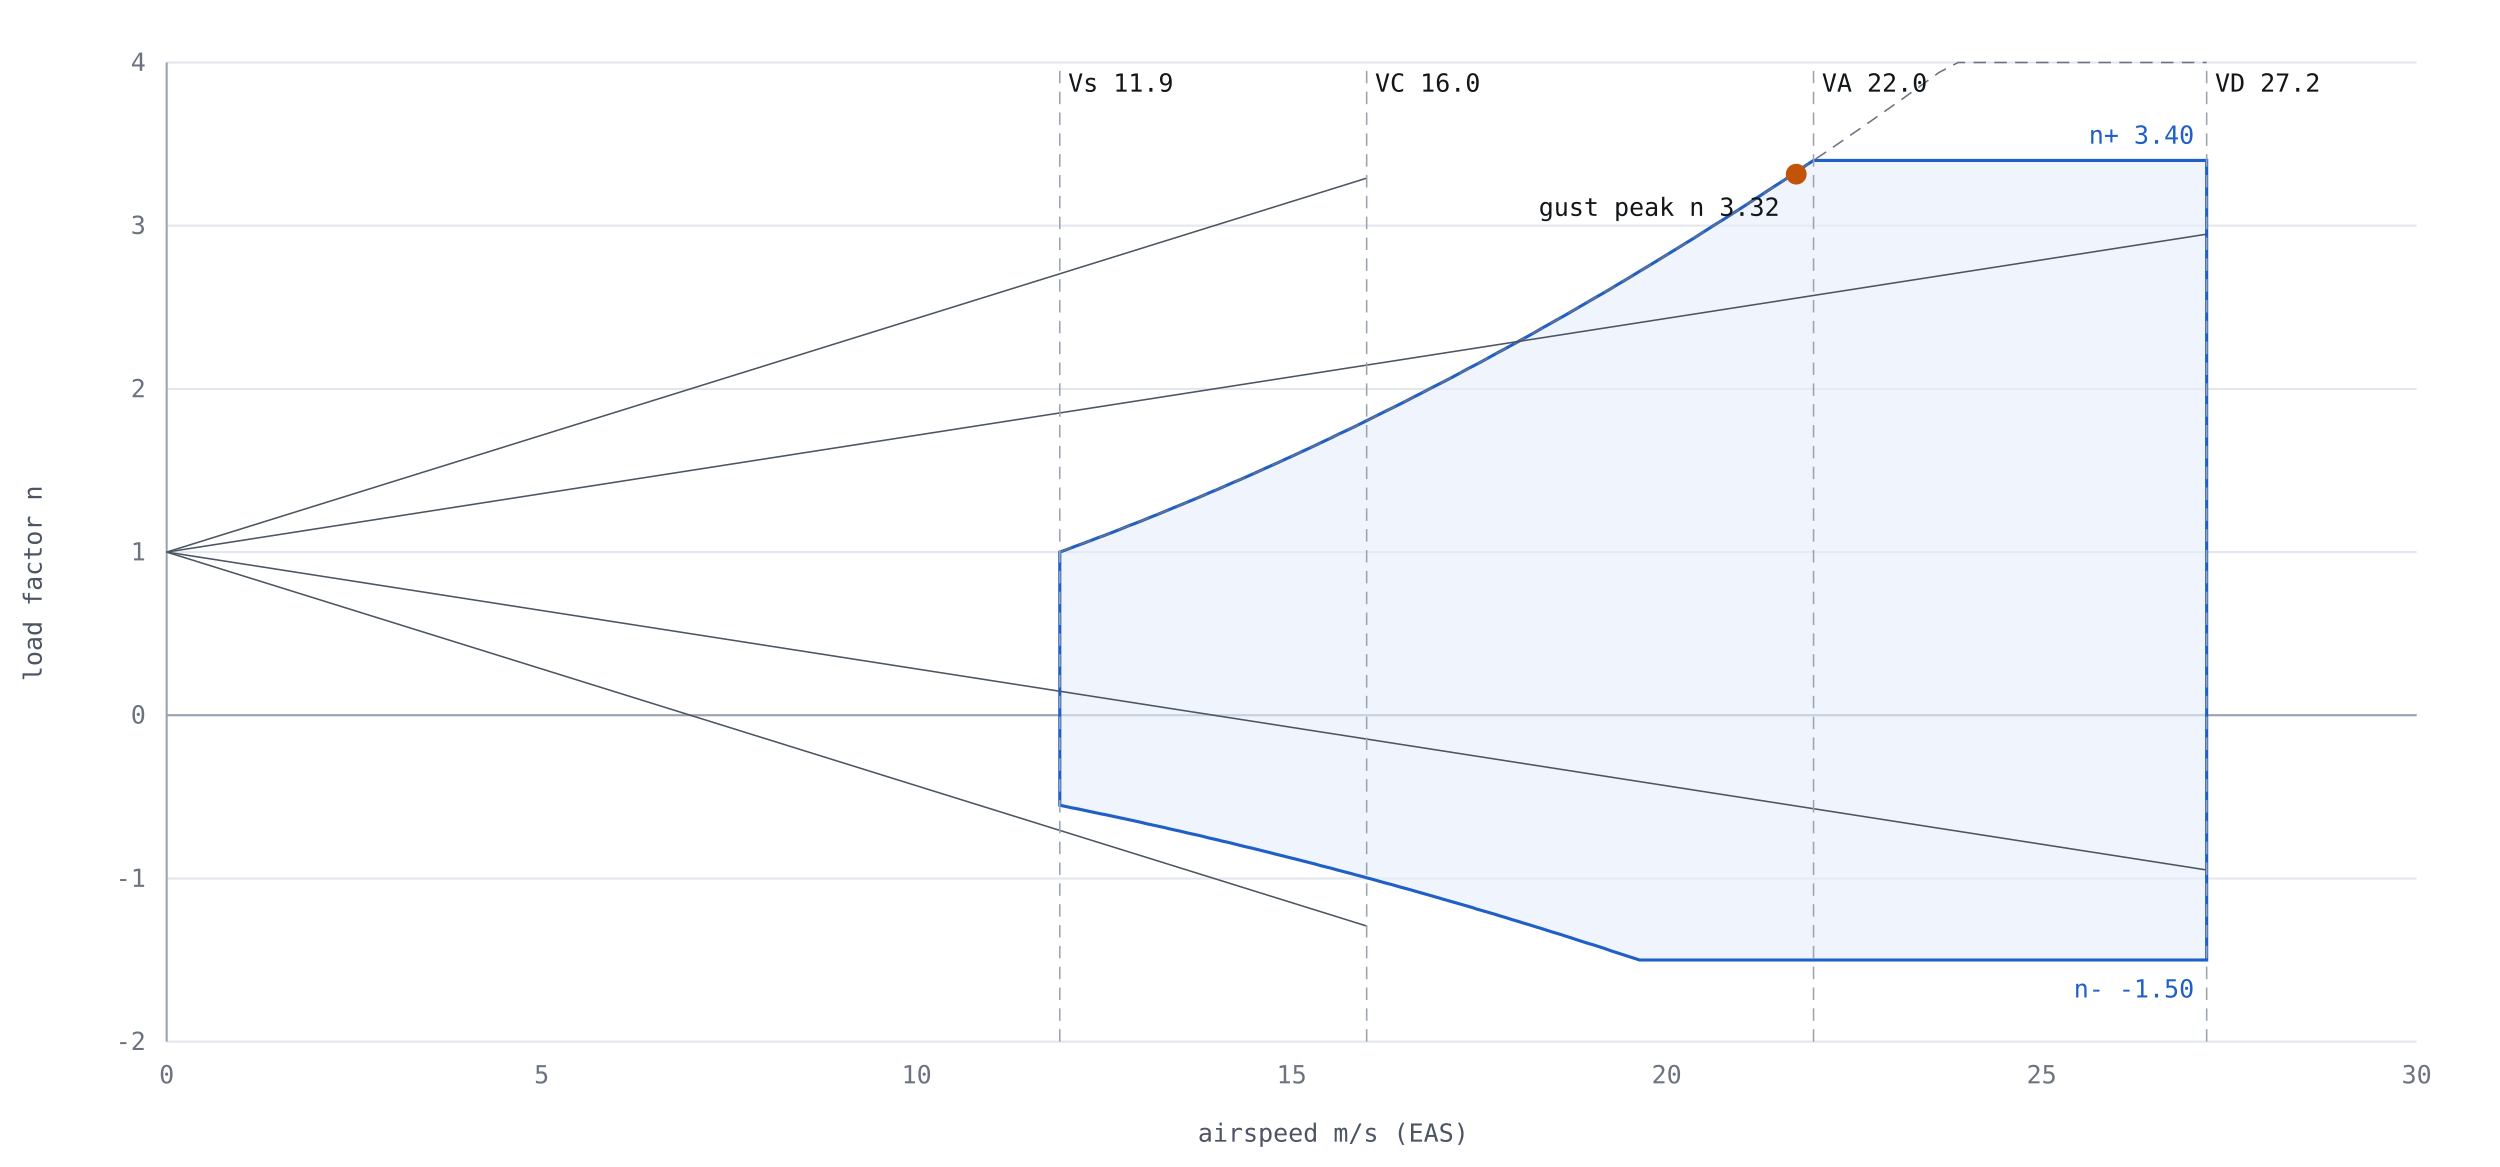
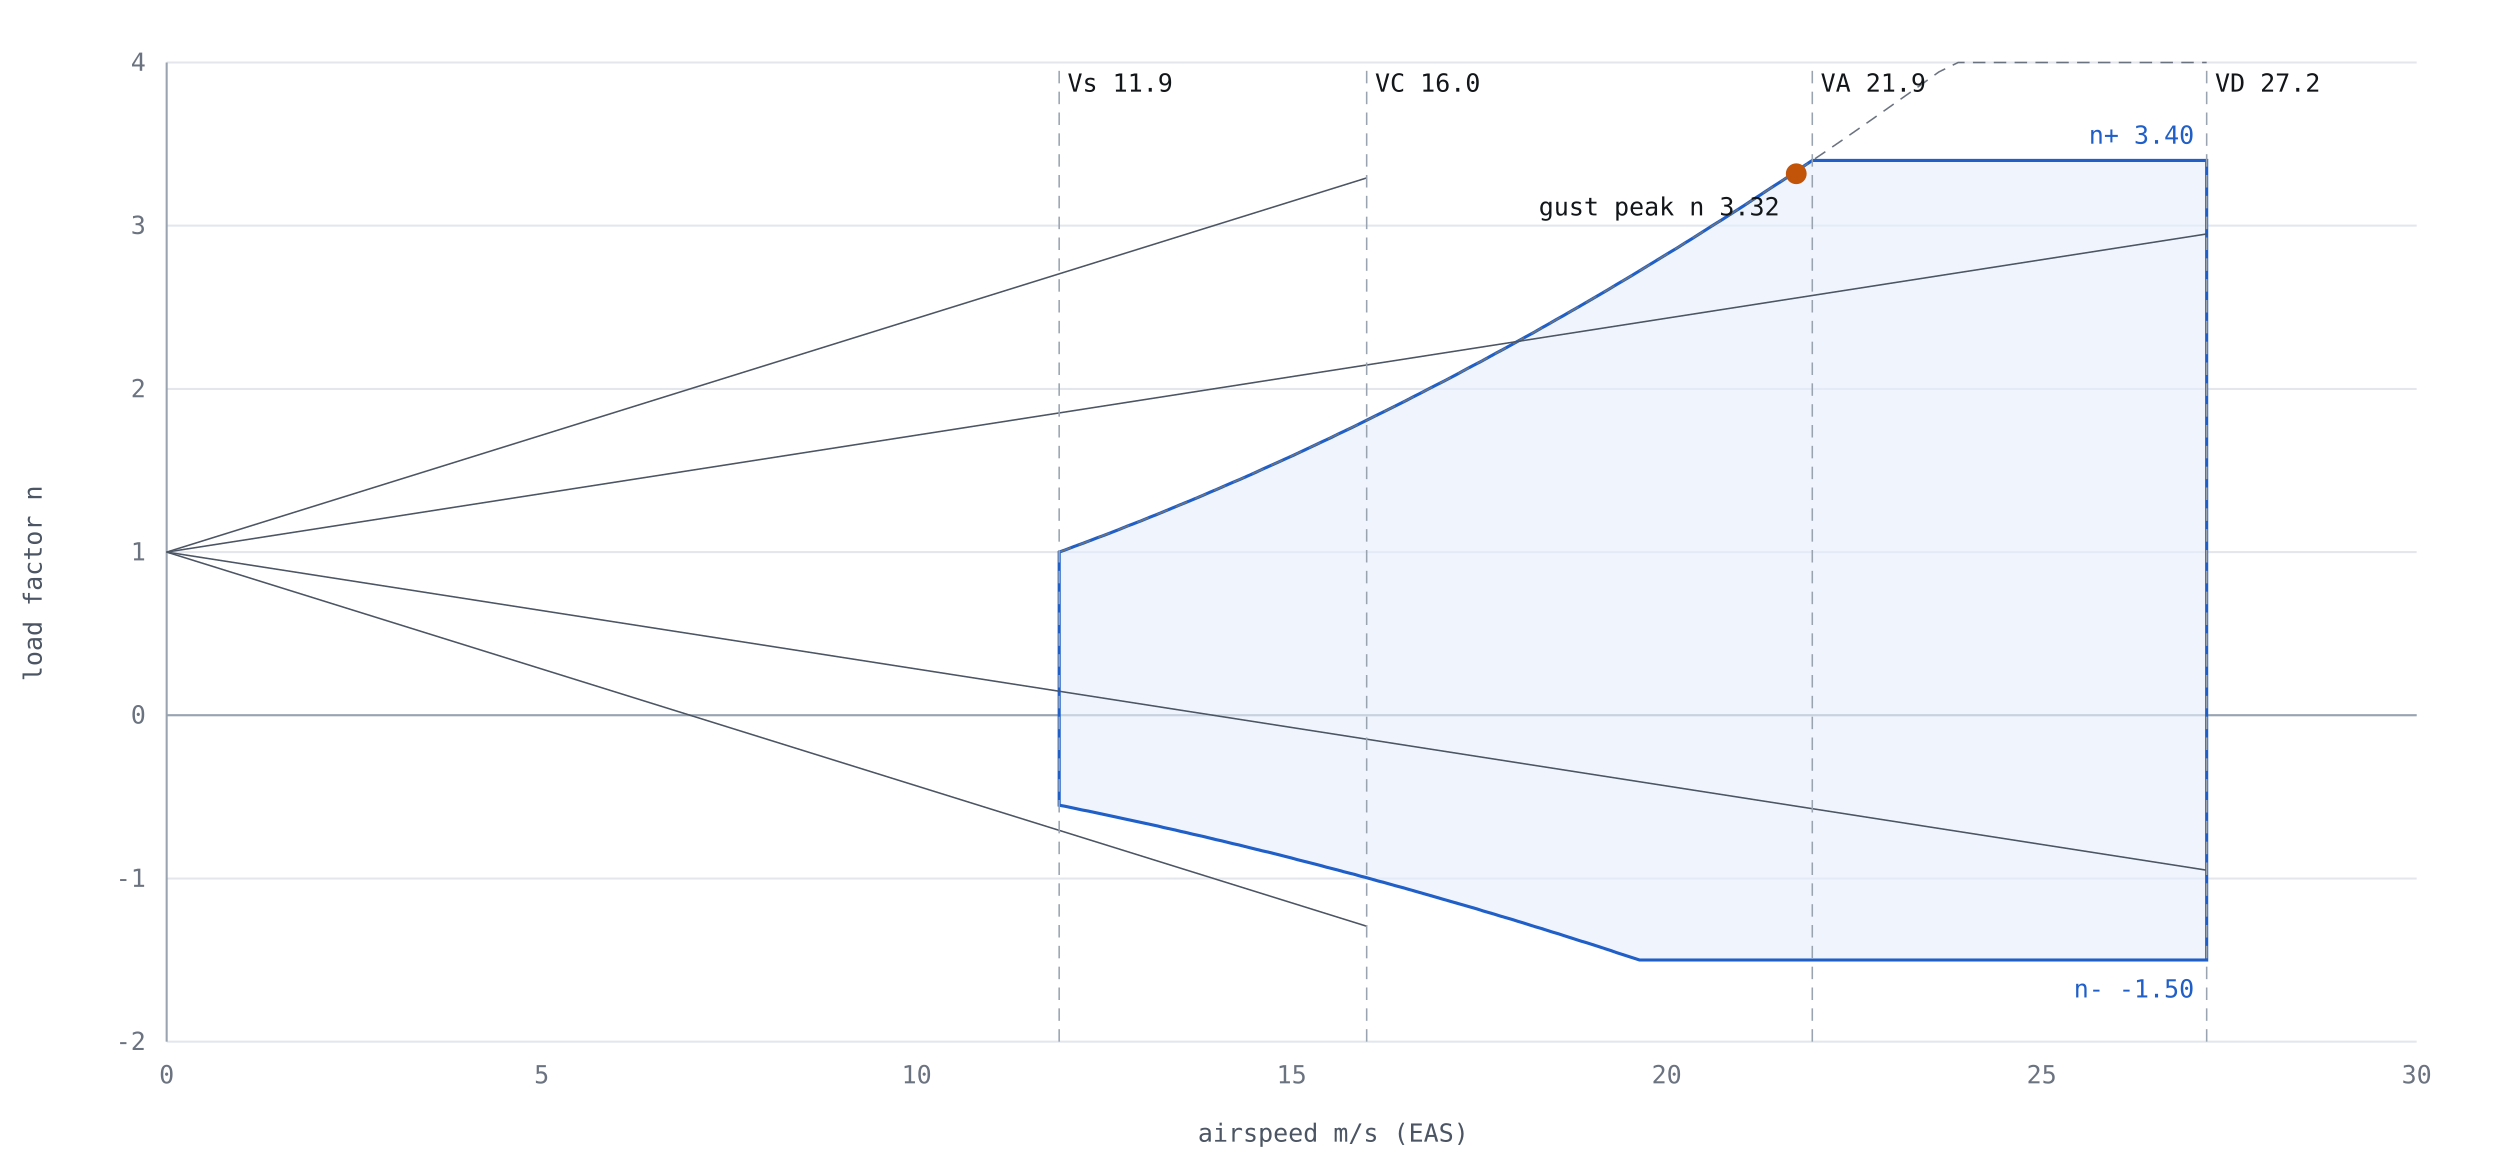
<svg xmlns="http://www.w3.org/2000/svg" viewBox="0 0 1200 560" width="1200" height="560">
  <line x1="80" y1="500.0" x2="1160" y2="500.0" stroke="#E3E7ED" stroke-width="1" />
  <text x="70" y="504.0" text-anchor="end" fill="#6B7280" font-family="IBM Plex Mono, monospace" font-size="12">-2</text>
  <line x1="80" y1="421.7" x2="1160" y2="421.7" stroke="#E3E7ED" stroke-width="1" />
  <text x="70" y="425.7" text-anchor="end" fill="#6B7280" font-family="IBM Plex Mono, monospace" font-size="12">-1</text>
  <line x1="80" y1="343.3" x2="1160" y2="343.3" stroke="#E3E7ED" stroke-width="1" />
  <text x="70" y="347.3" text-anchor="end" fill="#6B7280" font-family="IBM Plex Mono, monospace" font-size="12">0</text>
  <line x1="80" y1="265.0" x2="1160" y2="265.0" stroke="#E3E7ED" stroke-width="1" />
  <text x="70" y="269.0" text-anchor="end" fill="#6B7280" font-family="IBM Plex Mono, monospace" font-size="12">1</text>
  <line x1="80" y1="186.7" x2="1160" y2="186.7" stroke="#E3E7ED" stroke-width="1" />
  <text x="70" y="190.7" text-anchor="end" fill="#6B7280" font-family="IBM Plex Mono, monospace" font-size="12">2</text>
  <line x1="80" y1="108.3" x2="1160" y2="108.3" stroke="#E3E7ED" stroke-width="1" />
  <text x="70" y="112.3" text-anchor="end" fill="#6B7280" font-family="IBM Plex Mono, monospace" font-size="12">3</text>
  <line x1="80" y1="30.0" x2="1160" y2="30.0" stroke="#E3E7ED" stroke-width="1" />
  <text x="70" y="34.0" text-anchor="end" fill="#6B7280" font-family="IBM Plex Mono, monospace" font-size="12">4</text>
  <text x="80.0" y="520" text-anchor="middle" fill="#6B7280" font-family="IBM Plex Mono, monospace" font-size="12">0</text>
  <text x="260.0" y="520" text-anchor="middle" fill="#6B7280" font-family="IBM Plex Mono, monospace" font-size="12">5</text>
  <text x="440.0" y="520" text-anchor="middle" fill="#6B7280" font-family="IBM Plex Mono, monospace" font-size="12">10</text>
  <text x="620.0" y="520" text-anchor="middle" fill="#6B7280" font-family="IBM Plex Mono, monospace" font-size="12">15</text>
  <text x="800.0" y="520" text-anchor="middle" fill="#6B7280" font-family="IBM Plex Mono, monospace" font-size="12">20</text>
  <text x="980.0" y="520" text-anchor="middle" fill="#6B7280" font-family="IBM Plex Mono, monospace" font-size="12">25</text>
  <text x="1160.0" y="520" text-anchor="middle" fill="#6B7280" font-family="IBM Plex Mono, monospace" font-size="12">30</text>
  <line x1="80" y1="343.3" x2="1160" y2="343.3" stroke="#9AA4B1" stroke-width="1" />
  <line x1="80" y1="30" x2="80" y2="500" stroke="#9AA4B1" stroke-width="1" />
  <text x="640.0" y="548" text-anchor="middle" fill="#4B5563" font-family="IBM Plex Mono, monospace" font-size="12">airspeed m/s (EAS)</text>
  <text x="20" y="280.0" fill="#4B5563" font-family="IBM Plex Mono, monospace" font-size="12" transform="rotate(-90 20 280.0)" text-anchor="middle">load factor n</text>
-   <path d="M508.7,265.0 L512.3,263.7 L515.9,262.3 L519.5,261.0 L523.2,259.6 L526.8,258.2 L530.4,256.9 L534.0,255.5 L537.6,254.1 L541.2,252.6 L544.9,251.2 L548.5,249.8 L552.1,248.3 L555.7,246.9 L559.3,245.4 L562.9,243.9 L566.6,242.4 L570.2,240.9 L573.8,239.4 L577.4,237.9 L581.0,236.3 L584.7,234.8 L588.3,233.2 L591.9,231.6 L595.5,230.1 L599.1,228.5 L602.7,226.9 L606.4,225.2 L610.0,223.6 L613.6,222.0 L617.2,220.3 L620.8,218.7 L624.4,217.0 L628.1,215.3 L631.7,213.6 L635.3,211.9 L638.9,210.2 L642.5,208.4 L646.2,206.7 L649.8,205.0 L653.4,203.2 L657.0,201.4 L660.6,199.6 L664.2,197.8 L667.9,196.0 L671.5,194.2 L675.1,192.4 L678.7,190.5 L682.3,188.7 L685.9,186.8 L689.6,184.9 L693.2,183.1 L696.8,181.2 L700.4,179.3 L704.0,177.3 L707.7,175.4 L711.3,173.5 L714.9,171.5 L718.5,169.5 L722.1,167.6 L725.7,165.6 L729.4,163.6 L733.0,161.6 L736.6,159.6 L740.2,157.5 L743.8,155.5 L747.5,153.4 L751.1,151.4 L754.7,149.3 L758.3,147.2 L761.9,145.1 L765.5,143.0 L769.2,140.9 L772.8,138.8 L776.4,136.6 L780.0,134.5 L783.6,132.3 L787.2,130.1 L790.9,127.9 L794.5,125.7 L798.1,123.5 L801.7,121.3 L805.3,119.1 L809.0,116.8 L812.6,114.6 L816.2,112.3 L819.8,110.0 L823.4,107.7 L827.0,105.5 L830.7,103.1 L834.3,100.8 L837.9,98.5 L841.5,96.1 L845.1,93.8 L848.7,91.4 L852.4,89.0 L856.0,86.7 L859.6,84.3 L863.2,81.9 L866.8,79.4 L870.5,77.0 L1059.2,77.0 L1059.2,460.8 L787.0,460.8 L787.0,460.8 L784.2,459.9 L781.4,459.0 L778.6,458.1 L775.8,457.2 L773.0,456.3 L770.3,455.3 L767.5,454.4 L764.7,453.5 L761.9,452.7 L759.1,451.8 L756.3,450.9 L753.6,450.0 L750.8,449.1 L748.0,448.2 L745.2,447.4 L742.4,446.5 L739.6,445.6 L736.9,444.8 L734.1,443.9 L731.3,443.1 L728.5,442.2 L725.7,441.4 L723.0,440.5 L720.2,439.7 L717.4,438.8 L714.6,438.0 L711.8,437.2 L709.0,436.4 L706.3,435.5 L703.5,434.7 L700.7,433.9 L697.9,433.1 L695.1,432.3 L692.3,431.5 L689.6,430.7 L686.8,429.9 L684.0,429.1 L681.2,428.3 L678.4,427.5 L675.6,426.7 L672.9,426.0 L670.1,425.2 L667.3,424.4 L664.5,423.7 L661.7,422.9 L658.9,422.1 L656.2,421.4 L653.4,420.6 L650.6,419.9 L647.8,419.1 L645.0,418.4 L642.3,417.7 L639.5,416.9 L636.7,416.2 L633.9,415.5 L631.1,414.7 L628.3,414.0 L625.6,413.3 L622.8,412.6 L620.0,411.9 L617.2,411.2 L614.4,410.5 L611.6,409.8 L608.9,409.1 L606.1,408.4 L603.3,407.7 L600.5,407.0 L597.7,406.4 L594.9,405.7 L592.2,405.0 L589.4,404.3 L586.6,403.7 L583.8,403.0 L581.0,402.4 L578.3,401.7 L575.5,401.0 L572.7,400.4 L569.9,399.8 L567.1,399.1 L564.3,398.5 L561.6,397.9 L558.8,397.2 L556.0,396.6 L553.2,396.0 L550.4,395.4 L547.6,394.7 L544.9,394.1 L542.1,393.5 L539.3,392.9 L536.5,392.3 L533.7,391.7 L530.9,391.1 L528.2,390.6 L525.4,390.0 L522.6,389.4 L519.8,388.8 L517.0,388.2 L514.2,387.7 L511.5,387.1 L508.7,386.5 Z" fill="#E6EEFB" fill-opacity="0.6" stroke="#1F5FC7" stroke-width="1.5" />
-   <path d="M508.7,265.0 L517.9,261.6 L527.0,258.2 L536.2,254.6 L545.4,251.0 L554.6,247.3 L563.7,243.6 L572.9,239.8 L582.1,235.9 L591.3,231.9 L600.4,227.9 L609.6,223.8 L618.8,219.6 L628.0,215.3 L637.1,211.0 L646.3,206.6 L655.5,202.2 L664.7,197.6 L673.8,193.0 L683.0,188.3 L692.2,183.6 L701.4,178.8 L710.5,173.9 L719.7,168.9 L728.9,163.9 L738.1,158.7 L747.2,153.6 L756.4,148.3 L765.6,143.0 L774.8,137.6 L783.9,132.1 L793.1,126.6 L802.3,121.0 L811.5,115.3 L820.6,109.5 L829.8,103.7 L839.0,97.8 L848.2,91.8 L857.3,85.8 L866.5,79.6 L875.7,73.5 L884.9,67.2 L894.0,60.9 L903.2,54.5 L912.4,48.0 L921.6,41.4 L930.7,34.8 L939.9,30.0 L949.1,30.0 L958.3,30.0 L967.4,30.0 L976.6,30.0 L985.8,30.0 L995.0,30.0 L1004.1,30.0 L1013.3,30.0 L1022.5,30.0 L1031.7,30.0 L1040.8,30.0 L1050.0,30.0 L1059.2,30.0" fill="none" stroke="#6B7280" stroke-width="0.75" stroke-dasharray="6 4" />
-   <line x1="80.0" y1="265.0" x2="656.0" y2="85.5" stroke="#4B5563" stroke-width="0.75" />
-   <line x1="80.0" y1="265.0" x2="1059.2" y2="112.4" stroke="#4B5563" stroke-width="0.75" />
-   <line x1="80.0" y1="265.0" x2="656.0" y2="444.5" stroke="#4B5563" stroke-width="0.75" />
-   <line x1="80.0" y1="265.0" x2="1059.2" y2="417.6" stroke="#4B5563" stroke-width="0.75" />
-   <line x1="508.7" y1="500.0" x2="508.7" y2="30.0" stroke="#9AA4B1" stroke-width="0.75" stroke-dasharray="6 4" />
-   <text x="512.7" y="44" fill="#121619" font-family="IBM Plex Mono, monospace" font-size="12">Vs 11.9</text>
-   <line x1="870.5" y1="500.0" x2="870.5" y2="30.0" stroke="#9AA4B1" stroke-width="0.75" stroke-dasharray="6 4" />
-   <text x="874.5" y="44" fill="#121619" font-family="IBM Plex Mono, monospace" font-size="12">VA 22.0</text>
+   <path d="M508.4,265.0 L512.0,263.7 L515.6,262.3 L519.2,261.0 L522.9,259.6 L526.5,258.2 L530.1,256.9 L533.7,255.5 L537.3,254.1 L540.9,252.6 L544.6,251.2 L548.2,249.8 L551.8,248.3 L555.4,246.9 L559.0,245.4 L562.6,243.9 L566.2,242.4 L569.9,240.9 L573.5,239.4 L577.1,237.9 L580.7,236.3 L584.3,234.8 L587.9,233.2 L591.6,231.6 L595.2,230.1 L598.8,228.5 L602.4,226.9 L606.0,225.2 L609.6,223.6 L613.2,222.0 L616.9,220.3 L620.5,218.7 L624.1,217.0 L627.7,215.3 L631.3,213.6 L634.9,211.9 L638.6,210.2 L642.2,208.4 L645.8,206.7 L649.4,205.0 L653.0,203.2 L656.6,201.4 L660.2,199.6 L663.9,197.8 L667.5,196.0 L671.1,194.2 L674.7,192.4 L678.3,190.5 L681.9,188.7 L685.5,186.8 L689.2,184.9 L692.8,183.1 L696.4,181.2 L700.0,179.3 L703.6,177.3 L707.2,175.4 L710.9,173.5 L714.5,171.5 L718.1,169.5 L721.7,167.6 L725.3,165.6 L728.9,163.6 L732.5,161.6 L736.2,159.6 L739.8,157.5 L743.4,155.5 L747.0,153.4 L750.6,151.4 L754.2,149.3 L757.9,147.2 L761.5,145.1 L765.1,143.0 L768.7,140.9 L772.3,138.8 L775.9,136.6 L779.5,134.5 L783.2,132.3 L786.8,130.1 L790.4,127.9 L794.0,125.7 L797.6,123.5 L801.2,121.3 L804.9,119.1 L808.5,116.8 L812.1,114.6 L815.7,112.3 L819.3,110.0 L822.9,107.7 L826.5,105.5 L830.2,103.1 L833.8,100.8 L837.4,98.5 L841.0,96.1 L844.6,93.8 L848.2,91.4 L851.9,89.0 L855.5,86.7 L859.1,84.3 L862.7,81.9 L866.3,79.4 L869.9,77.0 L1059.2,77.0 L1059.2,460.8 L787.0,460.8 L787.0,460.8 L784.2,459.9 L781.4,459.0 L778.6,458.1 L775.8,457.2 L773.0,456.2 L770.2,455.3 L767.5,454.4 L764.7,453.5 L761.9,452.6 L759.1,451.8 L756.3,450.9 L753.5,450.0 L750.7,449.1 L748.0,448.2 L745.2,447.4 L742.4,446.5 L739.6,445.6 L736.8,444.8 L734.0,443.9 L731.2,443.0 L728.5,442.2 L725.7,441.3 L722.9,440.5 L720.1,439.7 L717.3,438.8 L714.5,438.0 L711.7,437.2 L709.0,436.3 L706.2,435.5 L703.4,434.7 L700.6,433.9 L697.8,433.1 L695.0,432.3 L692.2,431.5 L689.5,430.7 L686.7,429.9 L683.9,429.1 L681.1,428.3 L678.3,427.5 L675.5,426.7 L672.7,425.9 L670.0,425.2 L667.2,424.4 L664.4,423.6 L661.6,422.9 L658.8,422.1 L656.0,421.3 L653.2,420.6 L650.5,419.8 L647.7,419.1 L644.9,418.4 L642.1,417.6 L639.3,416.9 L636.5,416.2 L633.7,415.4 L631.0,414.7 L628.2,414.0 L625.4,413.3 L622.6,412.6 L619.8,411.8 L617.0,411.1 L614.3,410.4 L611.5,409.7 L608.7,409.0 L605.9,408.4 L603.1,407.7 L600.3,407.0 L597.5,406.3 L594.8,405.6 L592.0,405.0 L589.2,404.3 L586.4,403.6 L583.6,403.0 L580.8,402.3 L578.0,401.6 L575.3,401.0 L572.5,400.4 L569.7,399.7 L566.9,399.1 L564.1,398.4 L561.3,397.8 L558.5,397.2 L555.8,396.5 L553.0,395.9 L550.2,395.3 L547.4,394.7 L544.6,394.1 L541.8,393.5 L539.0,392.9 L536.3,392.3 L533.5,391.7 L530.7,391.1 L527.9,390.5 L525.1,389.9 L522.3,389.3 L519.5,388.8 L516.8,388.2 L514.0,387.6 L511.2,387.0 L508.4,386.5 Z" fill="#E6EEFB" fill-opacity="0.6" stroke="#1F5FC7" stroke-width="1.5" />
+   <path d="M508.4,265.0 L517.6,261.6 L526.8,258.1 L535.9,254.6 L545.1,251.0 L554.3,247.3 L563.5,243.6 L572.7,239.7 L581.8,235.8 L591.0,231.9 L600.2,227.8 L609.4,223.7 L618.6,219.5 L627.7,215.3 L636.9,210.9 L646.1,206.5 L655.3,202.1 L664.5,197.5 L673.6,192.9 L682.8,188.2 L692.0,183.5 L701.2,178.6 L710.4,173.7 L719.5,168.8 L728.7,163.7 L737.9,158.6 L747.1,153.4 L756.3,148.1 L765.4,142.8 L774.6,137.4 L783.8,131.9 L793.0,126.4 L802.2,120.7 L811.3,115.0 L820.5,109.3 L829.7,103.4 L838.9,97.5 L848.1,91.5 L857.2,85.5 L866.4,79.4 L875.6,73.2 L884.8,66.9 L894.0,60.5 L903.1,54.1 L912.3,47.6 L921.5,41.1 L930.7,34.5 L939.9,30.0 L949.0,30.0 L958.2,30.0 L967.4,30.0 L976.6,30.0 L985.8,30.0 L994.9,30.0 L1004.1,30.0 L1013.3,30.0 L1022.5,30.0 L1031.7,30.0 L1040.8,30.0 L1050.0,30.0 L1059.2,30.0" fill="none" stroke="#6B7280" stroke-width="0.75" stroke-dasharray="6 4" />
+   <line x1="80.0" y1="265.0" x2="656.0" y2="85.4" stroke="#4B5563" stroke-width="0.75" />
+   <line x1="80.0" y1="265.0" x2="1059.2" y2="112.3" stroke="#4B5563" stroke-width="0.75" />
+   <line x1="80.0" y1="265.0" x2="656.0" y2="444.6" stroke="#4B5563" stroke-width="0.75" />
+   <line x1="80.0" y1="265.0" x2="1059.2" y2="417.7" stroke="#4B5563" stroke-width="0.75" />
+   <line x1="508.4" y1="500.0" x2="508.4" y2="30.0" stroke="#9AA4B1" stroke-width="0.75" stroke-dasharray="6 4" />
+   <text x="512.4" y="44" fill="#121619" font-family="IBM Plex Mono, monospace" font-size="12">Vs 11.9</text>
+   <line x1="869.9" y1="500.0" x2="869.9" y2="30.0" stroke="#9AA4B1" stroke-width="0.75" stroke-dasharray="6 4" />
+   <text x="873.9" y="44" fill="#121619" font-family="IBM Plex Mono, monospace" font-size="12">VA 21.9</text>
  <line x1="656.0" y1="500.0" x2="656.0" y2="30.0" stroke="#9AA4B1" stroke-width="0.75" stroke-dasharray="6 4" />
  <text x="660.0" y="44" fill="#121619" font-family="IBM Plex Mono, monospace" font-size="12">VC 16.0</text>
  <line x1="1059.2" y1="500.0" x2="1059.2" y2="30.0" stroke="#9AA4B1" stroke-width="0.75" stroke-dasharray="6 4" />
  <text x="1063.2" y="44" fill="#121619" font-family="IBM Plex Mono, monospace" font-size="12">VD 27.2</text>
-   <circle cx="862.2" cy="83.6" r="5" fill="#C2540A" />
-   <text x="854.2" y="103.6" text-anchor="end" fill="#121619" font-family="IBM Plex Mono, monospace" font-size="12">gust peak n 3.32</text>
+   <circle cx="862.2" cy="83.4" r="5" fill="#C2540A" />
+   <text x="854.2" y="103.4" text-anchor="end" fill="#121619" font-family="IBM Plex Mono, monospace" font-size="12">gust peak n 3.32</text>
  <text x="1053.2" y="69.0" text-anchor="end" fill="#1F5FC7" font-family="IBM Plex Mono, monospace" font-size="12">n+ 3.40</text>
  <text x="1053.2" y="478.8" text-anchor="end" fill="#1F5FC7" font-family="IBM Plex Mono, monospace" font-size="12">n- -1.50</text>
</svg>
